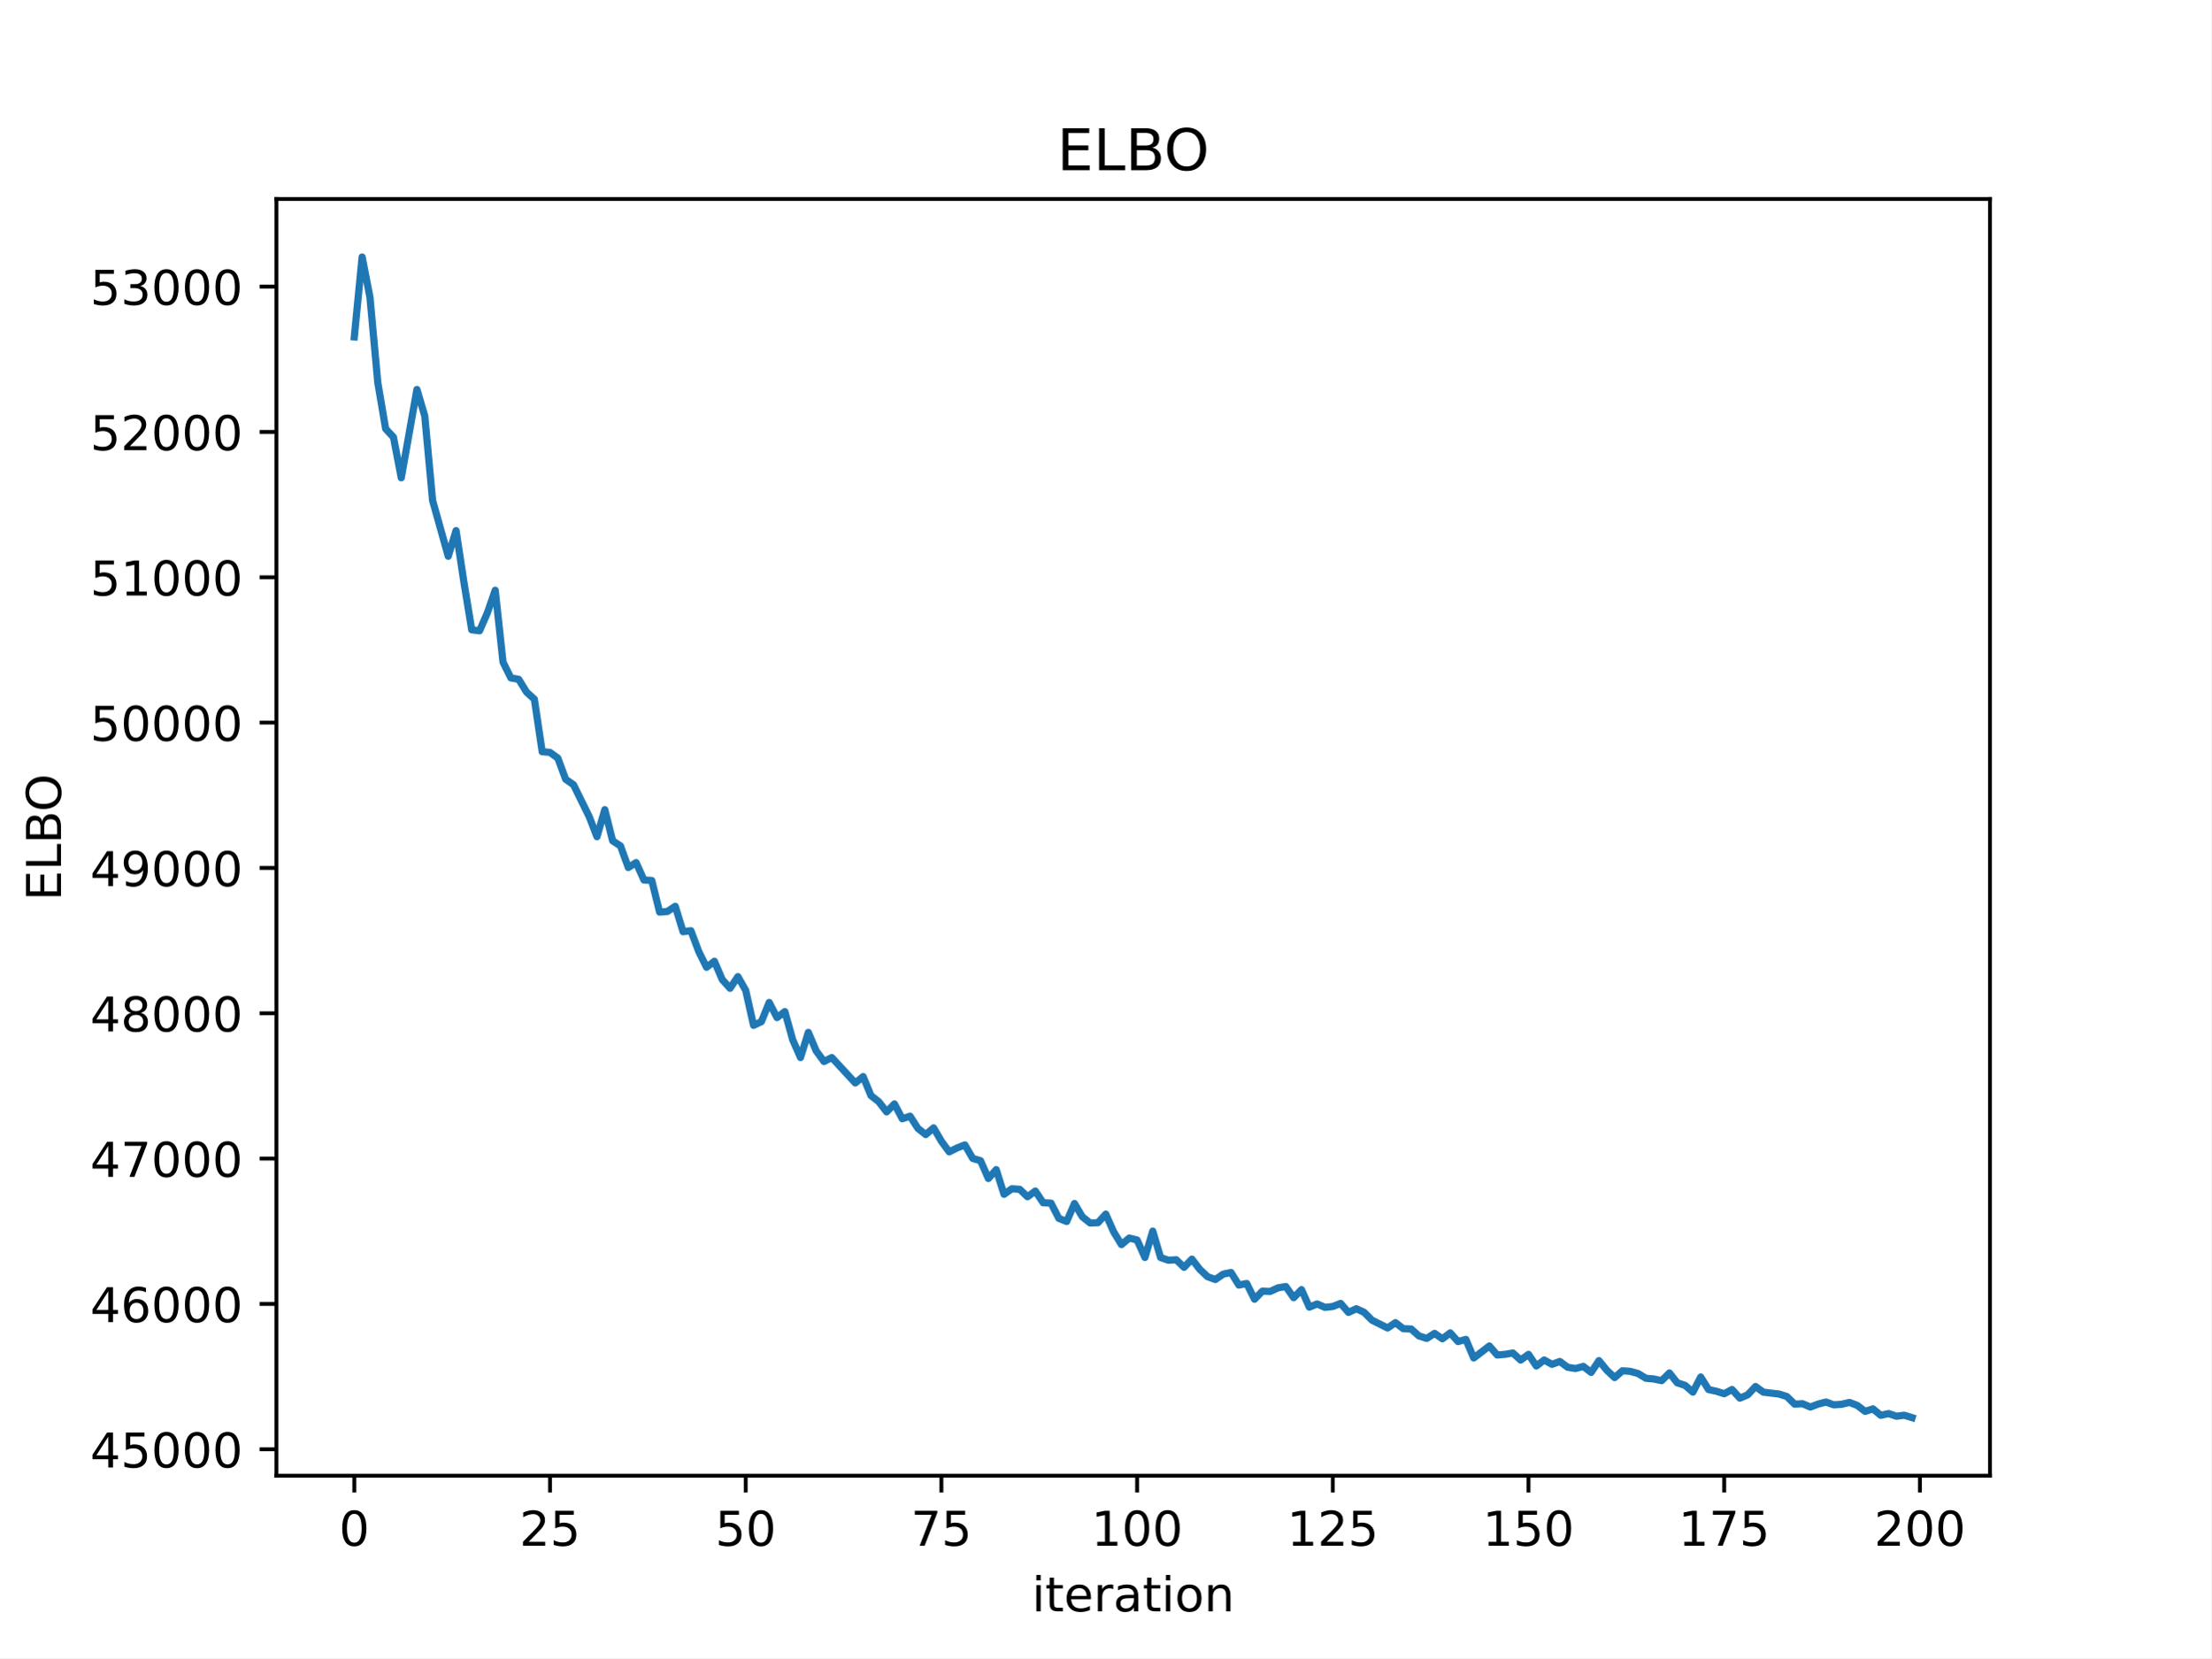
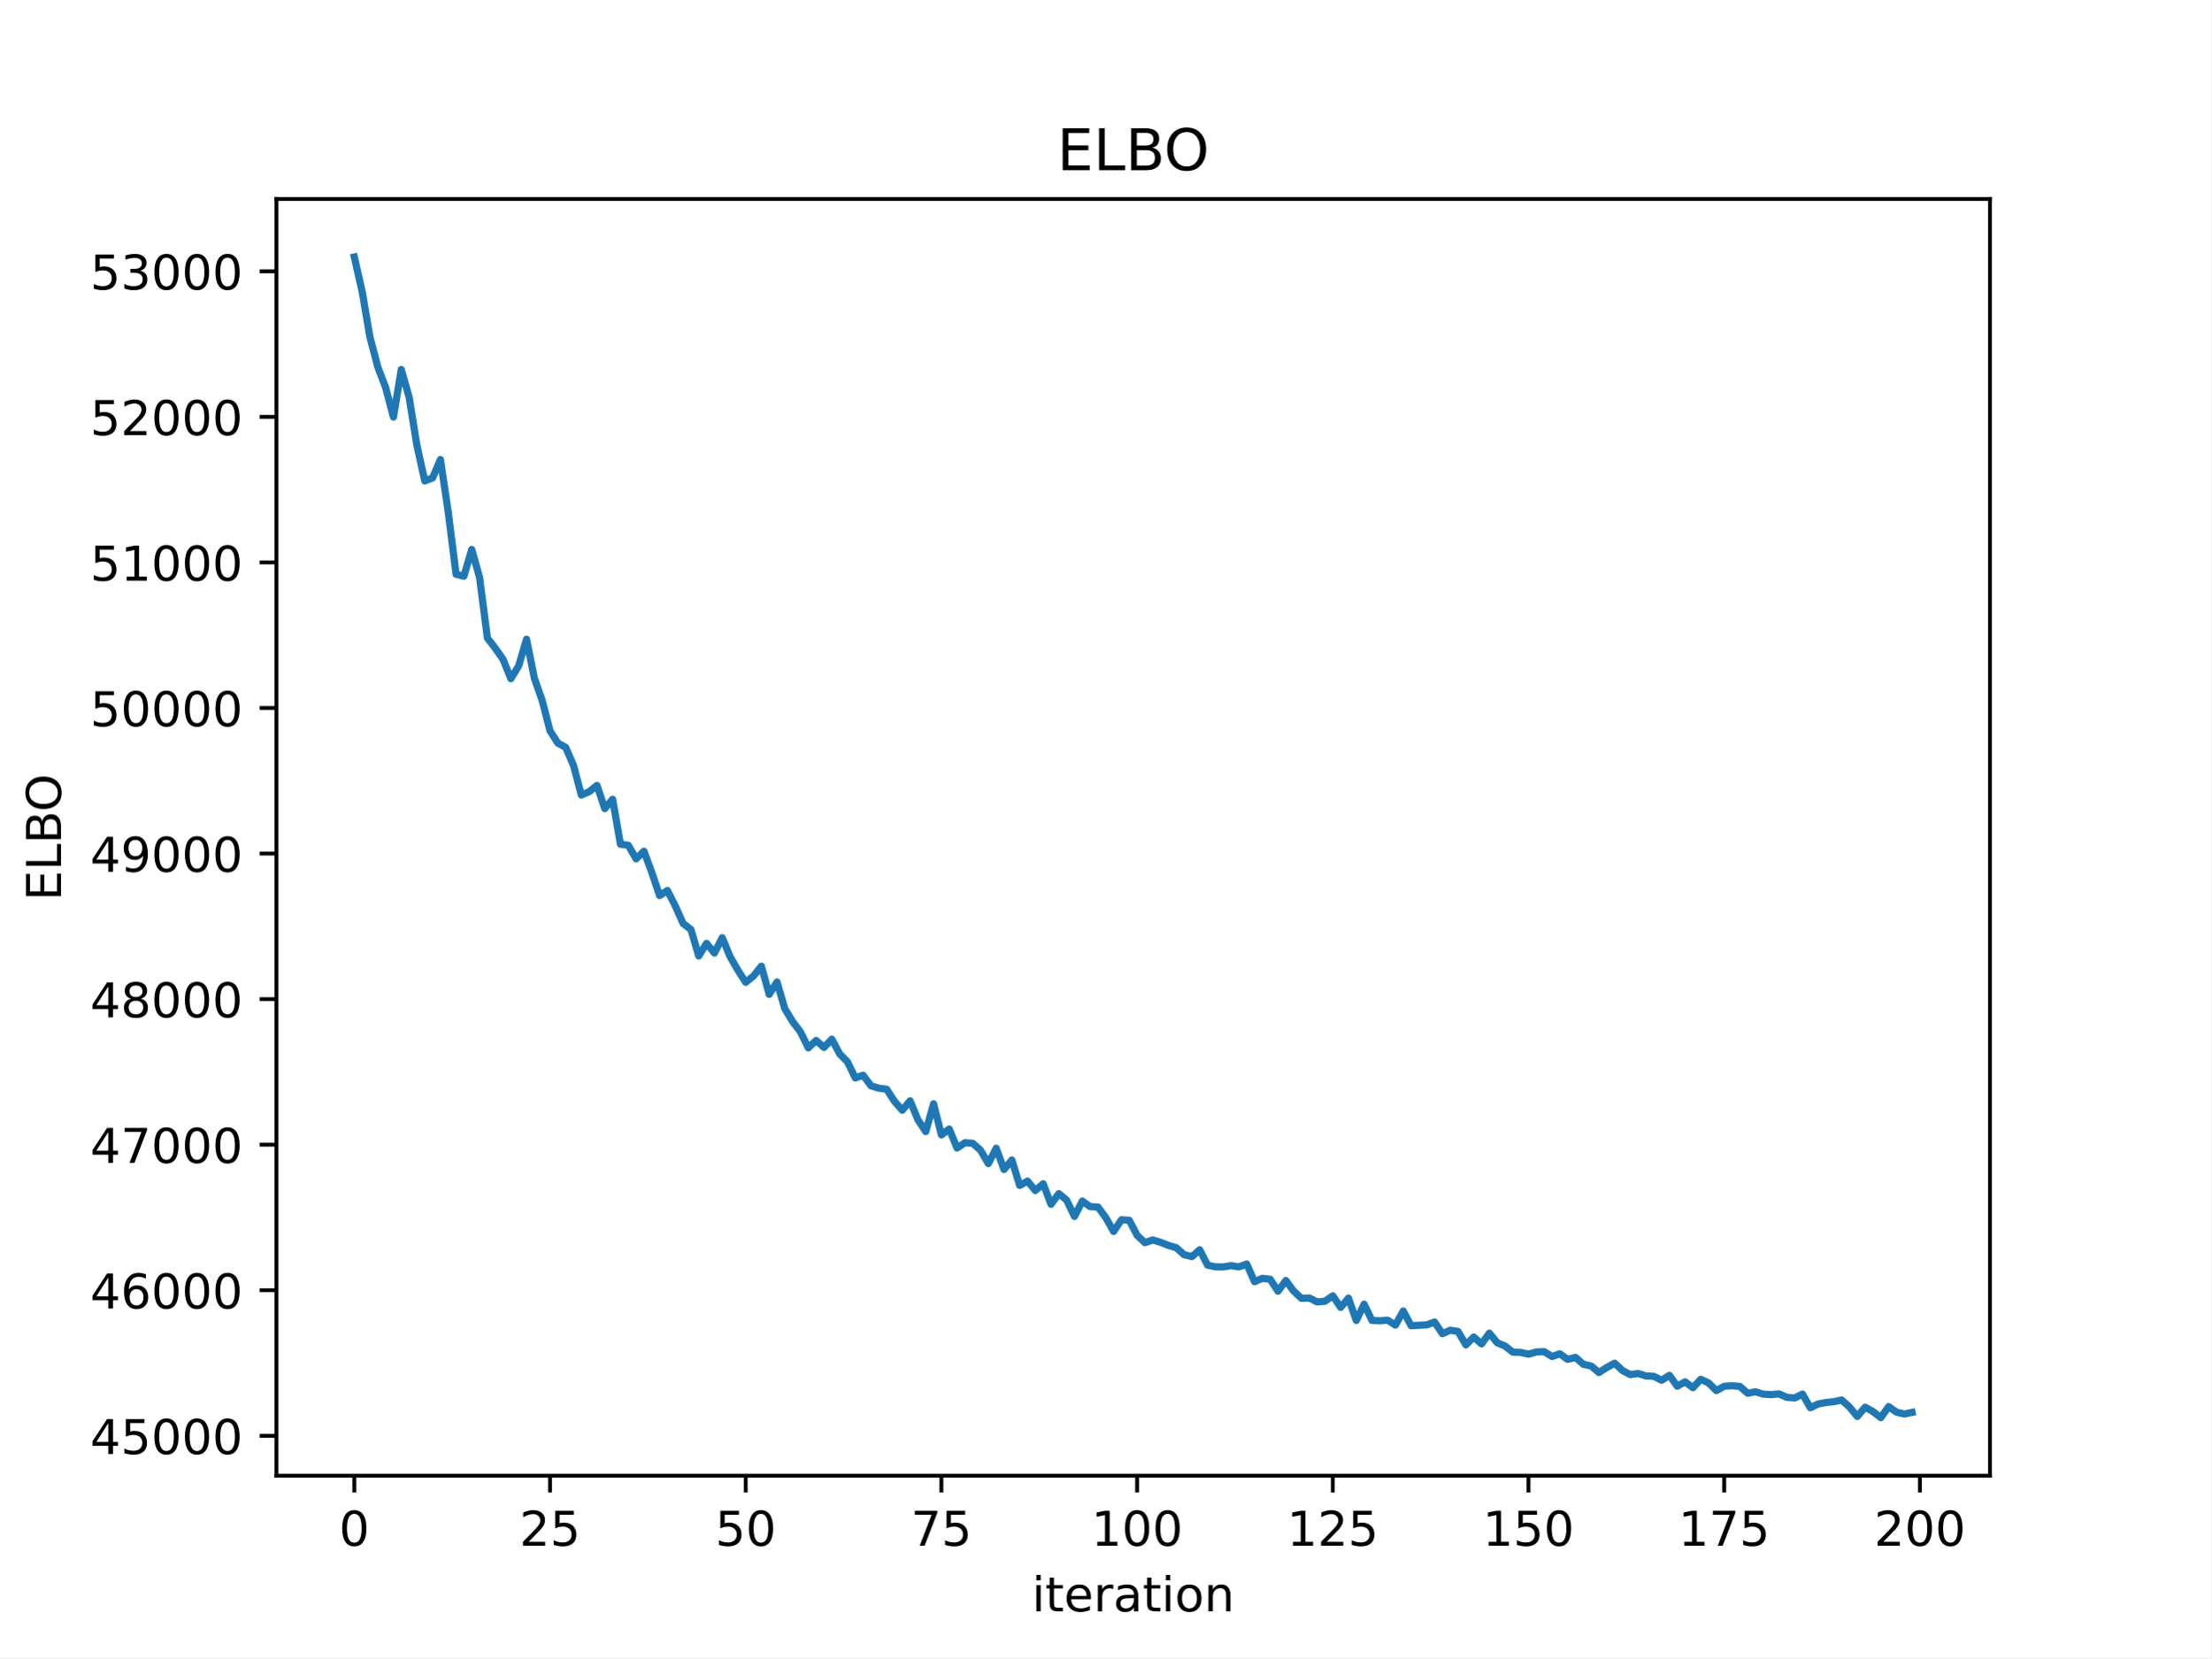
<svg xmlns="http://www.w3.org/2000/svg" xmlns:xlink="http://www.w3.org/1999/xlink" width="460.8pt" height="345.6pt" viewBox="0 0 460.8 345.6" version="1.1">
  <defs>
    <style type="text/css">*{stroke-linejoin: round; stroke-linecap: butt}</style>
  </defs>
  <g id="figure_1">
    <g id="patch_1">
      <path d="M 0 345.6  L 460.8 345.6  L 460.8 0  L 0 0  z " style="fill: #ffffff" />
    </g>
    <g id="axes_1">
      <g id="patch_2">
        <path d="M 57.6 307.584  L 414.72 307.584  L 414.72 41.472  L 57.6 41.472  z " style="fill: #ffffff" />
      </g>
      <g id="matplotlib.axis_1">
        <g id="xtick_1">
          <g id="line2d_1">
            <defs>
-               <path id="m386b930ff2" d="M 0 0  L 0 3.5  " style="stroke: #000000; stroke-width: 0.8" />
+               <path id="m0439c32e35" d="M 0 0  L 0 3.5  " style="stroke: #000000; stroke-width: 0.8" />
            </defs>
            <g>
-               <use xlink:href="#m386b930ff2" x="73.833" y="307.584" style="stroke: #000000; stroke-width: 0.8" />
+               <use xlink:href="#m0439c32e35" x="73.833" y="307.584" style="stroke: #000000; stroke-width: 0.8" />
            </g>
          </g>
          <g id="text_1">
            <g transform="translate(70.65148 322.1824) scale(0.1 -0.1)">
              <defs>
                <path id="DejaVuSans-30" d="M 2034 4250  Q 1547 4250 1301 3770  Q 1056 3291 1056 2328  Q 1056 1369 1301 889  Q 1547 409 2034 409  Q 2525 409 2770 889  Q 3016 1369 3016 2328  Q 3016 3291 2770 3770  Q 2525 4250 2034 4250  z M 2034 4750  Q 2819 4750 3233 4129  Q 3647 3509 3647 2328  Q 3647 1150 3233 529  Q 2819 -91 2034 -91  Q 1250 -91 836 529  Q 422 1150 422 2328  Q 422 3509 836 4129  Q 1250 4750 2034 4750  z " transform="scale(0.015625)" />
              </defs>
              <use xlink:href="#DejaVuSans-30" />
            </g>
          </g>
        </g>
        <g id="xtick_2">
          <g id="line2d_2">
            <g>
-               <use xlink:href="#m386b930ff2" x="114.618" y="307.584" style="stroke: #000000; stroke-width: 0.8" />
+               <use xlink:href="#m0439c32e35" x="114.618" y="307.584" style="stroke: #000000; stroke-width: 0.8" />
            </g>
          </g>
          <g id="text_2">
            <g transform="translate(108.256 322.1824) scale(0.1 -0.1)">
              <defs>
                <path id="DejaVuSans-32" d="M 1228 531  L 3431 531  L 3431 0  L 469 0  L 469 531  Q 828 903 1448 1529  Q 2069 2156 2228 2338  Q 2531 2678 2651 2914  Q 2772 3150 2772 3378  Q 2772 3750 2511 3984  Q 2250 4219 1831 4219  Q 1534 4219 1204 4116  Q 875 4013 500 3803  L 500 4441  Q 881 4594 1212 4672  Q 1544 4750 1819 4750  Q 2544 4750 2975 4387  Q 3406 4025 3406 3419  Q 3406 3131 3298 2873  Q 3191 2616 2906 2266  Q 2828 2175 2409 1742  Q 1991 1309 1228 531  z " transform="scale(0.015625)" />
                <path id="DejaVuSans-35" d="M 691 4666  L 3169 4666  L 3169 4134  L 1269 4134  L 1269 2991  Q 1406 3038 1543 3061  Q 1681 3084 1819 3084  Q 2600 3084 3056 2656  Q 3513 2228 3513 1497  Q 3513 744 3044 326  Q 2575 -91 1722 -91  Q 1428 -91 1123 -41  Q 819 9 494 109  L 494 744  Q 775 591 1075 516  Q 1375 441 1709 441  Q 2250 441 2565 725  Q 2881 1009 2881 1497  Q 2881 1984 2565 2268  Q 2250 2553 1709 2553  Q 1456 2553 1204 2497  Q 953 2441 691 2322  L 691 4666  z " transform="scale(0.015625)" />
              </defs>
              <use xlink:href="#DejaVuSans-32" />
              <use xlink:href="#DejaVuSans-35" transform="translate(63.62305 0)" />
            </g>
          </g>
        </g>
        <g id="xtick_3">
          <g id="line2d_3">
            <g>
-               <use xlink:href="#m386b930ff2" x="155.404" y="307.584" style="stroke: #000000; stroke-width: 0.8" />
+               <use xlink:href="#m0439c32e35" x="155.404" y="307.584" style="stroke: #000000; stroke-width: 0.8" />
            </g>
          </g>
          <g id="text_3">
            <g transform="translate(149.0417 322.1824) scale(0.1 -0.1)">
              <use xlink:href="#DejaVuSans-35" />
              <use xlink:href="#DejaVuSans-30" transform="translate(63.62305 0)" />
            </g>
          </g>
        </g>
        <g id="xtick_4">
          <g id="line2d_4">
            <g>
-               <use xlink:href="#m386b930ff2" x="196.19" y="307.584" style="stroke: #000000; stroke-width: 0.8" />
+               <use xlink:href="#m0439c32e35" x="196.19" y="307.584" style="stroke: #000000; stroke-width: 0.8" />
            </g>
          </g>
          <g id="text_4">
            <g transform="translate(189.8275 322.1824) scale(0.1 -0.1)">
              <defs>
                <path id="DejaVuSans-37" d="M 525 4666  L 3525 4666  L 3525 4397  L 1831 0  L 1172 0  L 2766 4134  L 525 4134  L 525 4666  z " transform="scale(0.015625)" />
              </defs>
              <use xlink:href="#DejaVuSans-37" />
              <use xlink:href="#DejaVuSans-35" transform="translate(63.62305 0)" />
            </g>
          </g>
        </g>
        <g id="xtick_5">
          <g id="line2d_5">
            <g>
-               <use xlink:href="#m386b930ff2" x="236.976" y="307.584" style="stroke: #000000; stroke-width: 0.8" />
+               <use xlink:href="#m0439c32e35" x="236.976" y="307.584" style="stroke: #000000; stroke-width: 0.8" />
            </g>
          </g>
          <g id="text_5">
            <g transform="translate(227.432 322.1824) scale(0.1 -0.1)">
              <defs>
                <path id="DejaVuSans-31" d="M 794 531  L 1825 531  L 1825 4091  L 703 3866  L 703 4441  L 1819 4666  L 2450 4666  L 2450 531  L 3481 531  L 3481 0  L 794 0  L 794 531  z " transform="scale(0.015625)" />
              </defs>
              <use xlink:href="#DejaVuSans-31" />
              <use xlink:href="#DejaVuSans-30" transform="translate(63.62305 0)" />
              <use xlink:href="#DejaVuSans-30" transform="translate(127.2461 0)" />
            </g>
          </g>
        </g>
        <g id="xtick_6">
          <g id="line2d_6">
            <g>
-               <use xlink:href="#m386b930ff2" x="277.761" y="307.584" style="stroke: #000000; stroke-width: 0.8" />
+               <use xlink:href="#m0439c32e35" x="277.761" y="307.584" style="stroke: #000000; stroke-width: 0.8" />
            </g>
          </g>
          <g id="text_6">
            <g transform="translate(268.2177 322.1824) scale(0.1 -0.1)">
              <use xlink:href="#DejaVuSans-31" />
              <use xlink:href="#DejaVuSans-32" transform="translate(63.62305 0)" />
              <use xlink:href="#DejaVuSans-35" transform="translate(127.2461 0)" />
            </g>
          </g>
        </g>
        <g id="xtick_7">
          <g id="line2d_7">
            <g>
-               <use xlink:href="#m386b930ff2" x="318.547" y="307.584" style="stroke: #000000; stroke-width: 0.8" />
+               <use xlink:href="#m0439c32e35" x="318.547" y="307.584" style="stroke: #000000; stroke-width: 0.8" />
            </g>
          </g>
          <g id="text_7">
            <g transform="translate(309.0035 322.1824) scale(0.1 -0.1)">
              <use xlink:href="#DejaVuSans-31" />
              <use xlink:href="#DejaVuSans-35" transform="translate(63.62305 0)" />
              <use xlink:href="#DejaVuSans-30" transform="translate(127.2461 0)" />
            </g>
          </g>
        </g>
        <g id="xtick_8">
          <g id="line2d_8">
            <g>
-               <use xlink:href="#m386b930ff2" x="359.333" y="307.584" style="stroke: #000000; stroke-width: 0.8" />
+               <use xlink:href="#m0439c32e35" x="359.333" y="307.584" style="stroke: #000000; stroke-width: 0.8" />
            </g>
          </g>
          <g id="text_8">
            <g transform="translate(349.7892 322.1824) scale(0.1 -0.1)">
              <use xlink:href="#DejaVuSans-31" />
              <use xlink:href="#DejaVuSans-37" transform="translate(63.62305 0)" />
              <use xlink:href="#DejaVuSans-35" transform="translate(127.2461 0)" />
            </g>
          </g>
        </g>
        <g id="xtick_9">
          <g id="line2d_9">
            <g>
-               <use xlink:href="#m386b930ff2" x="400.119" y="307.584" style="stroke: #000000; stroke-width: 0.8" />
+               <use xlink:href="#m0439c32e35" x="400.119" y="307.584" style="stroke: #000000; stroke-width: 0.8" />
            </g>
          </g>
          <g id="text_9">
            <g transform="translate(390.575 322.1824) scale(0.1 -0.1)">
              <use xlink:href="#DejaVuSans-32" />
              <use xlink:href="#DejaVuSans-30" transform="translate(63.62305 0)" />
              <use xlink:href="#DejaVuSans-30" transform="translate(127.2461 0)" />
            </g>
          </g>
        </g>
        <g id="text_10">
          <g transform="translate(215.0373 335.8606) scale(0.1 -0.1)">
            <defs>
              <path id="DejaVuSans-69" d="M 603 3500  L 1178 3500  L 1178 0  L 603 0  L 603 3500  z M 603 4863  L 1178 4863  L 1178 4134  L 603 4134  L 603 4863  z " transform="scale(0.015625)" />
              <path id="DejaVuSans-74" d="M 1172 4494  L 1172 3500  L 2356 3500  L 2356 3053  L 1172 3053  L 1172 1153  Q 1172 725 1289 603  Q 1406 481 1766 481  L 2356 481  L 2356 0  L 1766 0  Q 1100 0 847 248  Q 594 497 594 1153  L 594 3053  L 172 3053  L 172 3500  L 594 3500  L 594 4494  L 1172 4494  z " transform="scale(0.015625)" />
              <path id="DejaVuSans-65" d="M 3597 1894  L 3597 1613  L 953 1613  Q 991 1019 1311 708  Q 1631 397 2203 397  Q 2534 397 2845 478  Q 3156 559 3463 722  L 3463 178  Q 3153 47 2828 -22  Q 2503 -91 2169 -91  Q 1331 -91 842 396  Q 353 884 353 1716  Q 353 2575 817 3079  Q 1281 3584 2069 3584  Q 2775 3584 3186 3129  Q 3597 2675 3597 1894  z M 3022 2063  Q 3016 2534 2758 2815  Q 2500 3097 2075 3097  Q 1594 3097 1305 2825  Q 1016 2553 972 2059  L 3022 2063  z " transform="scale(0.015625)" />
              <path id="DejaVuSans-72" d="M 2631 2963  Q 2534 3019 2420 3045  Q 2306 3072 2169 3072  Q 1681 3072 1420 2755  Q 1159 2438 1159 1844  L 1159 0  L 581 0  L 581 3500  L 1159 3500  L 1159 2956  Q 1341 3275 1631 3429  Q 1922 3584 2338 3584  Q 2397 3584 2469 3576  Q 2541 3569 2628 3553  L 2631 2963  z " transform="scale(0.015625)" />
              <path id="DejaVuSans-61" d="M 2194 1759  Q 1497 1759 1228 1600  Q 959 1441 959 1056  Q 959 750 1161 570  Q 1363 391 1709 391  Q 2188 391 2477 730  Q 2766 1069 2766 1631  L 2766 1759  L 2194 1759  z M 3341 1997  L 3341 0  L 2766 0  L 2766 531  Q 2569 213 2275 61  Q 1981 -91 1556 -91  Q 1019 -91 701 211  Q 384 513 384 1019  Q 384 1609 779 1909  Q 1175 2209 1959 2209  L 2766 2209  L 2766 2266  Q 2766 2663 2505 2880  Q 2244 3097 1772 3097  Q 1472 3097 1187 3025  Q 903 2953 641 2809  L 641 3341  Q 956 3463 1253 3523  Q 1550 3584 1831 3584  Q 2591 3584 2966 3190  Q 3341 2797 3341 1997  z " transform="scale(0.015625)" />
              <path id="DejaVuSans-6f" d="M 1959 3097  Q 1497 3097 1228 2736  Q 959 2375 959 1747  Q 959 1119 1226 758  Q 1494 397 1959 397  Q 2419 397 2687 759  Q 2956 1122 2956 1747  Q 2956 2369 2687 2733  Q 2419 3097 1959 3097  z M 1959 3584  Q 2709 3584 3137 3096  Q 3566 2609 3566 1747  Q 3566 888 3137 398  Q 2709 -91 1959 -91  Q 1206 -91 779 398  Q 353 888 353 1747  Q 353 2609 779 3096  Q 1206 3584 1959 3584  z " transform="scale(0.015625)" />
              <path id="DejaVuSans-6e" d="M 3513 2113  L 3513 0  L 2938 0  L 2938 2094  Q 2938 2591 2744 2837  Q 2550 3084 2163 3084  Q 1697 3084 1428 2787  Q 1159 2491 1159 1978  L 1159 0  L 581 0  L 581 3500  L 1159 3500  L 1159 2956  Q 1366 3272 1645 3428  Q 1925 3584 2291 3584  Q 2894 3584 3203 3211  Q 3513 2838 3513 2113  z " transform="scale(0.015625)" />
            </defs>
            <use xlink:href="#DejaVuSans-69" />
            <use xlink:href="#DejaVuSans-74" transform="translate(27.7832 0)" />
            <use xlink:href="#DejaVuSans-65" transform="translate(66.99219 0)" />
            <use xlink:href="#DejaVuSans-72" transform="translate(128.5156 0)" />
            <use xlink:href="#DejaVuSans-61" transform="translate(169.6289 0)" />
            <use xlink:href="#DejaVuSans-74" transform="translate(230.9082 0)" />
            <use xlink:href="#DejaVuSans-69" transform="translate(270.1172 0)" />
            <use xlink:href="#DejaVuSans-6f" transform="translate(297.9004 0)" />
            <use xlink:href="#DejaVuSans-6e" transform="translate(359.082 0)" />
          </g>
        </g>
      </g>
      <g id="matplotlib.axis_2">
        <g id="ytick_1">
          <g id="line2d_10">
            <defs>
-               <path id="md1a19919a3" d="M 0 0  L -3.5 0  " style="stroke: #000000; stroke-width: 0.8" />
+               <path id="m9c43347d79" d="M 0 0  L -3.5 0  " style="stroke: #000000; stroke-width: 0.8" />
            </defs>
            <g>
-               <use xlink:href="#md1a19919a3" x="57.6" y="302.076" style="stroke: #000000; stroke-width: 0.8" />
+               <use xlink:href="#m9c43347d79" x="57.6" y="299.274" style="stroke: #000000; stroke-width: 0.8" />
            </g>
          </g>
          <g id="text_11">
-             <g transform="translate(18.7875 305.8755) scale(0.1 -0.1)">
+             <g transform="translate(18.7875 303.0732) scale(0.1 -0.1)">
              <defs>
                <path id="DejaVuSans-34" d="M 2419 4116  L 825 1625  L 2419 1625  L 2419 4116  z M 2253 4666  L 3047 4666  L 3047 1625  L 3713 1625  L 3713 1100  L 3047 1100  L 3047 0  L 2419 0  L 2419 1100  L 313 1100  L 313 1709  L 2253 4666  z " transform="scale(0.015625)" />
              </defs>
              <use xlink:href="#DejaVuSans-34" />
              <use xlink:href="#DejaVuSans-35" transform="translate(63.62305 0)" />
              <use xlink:href="#DejaVuSans-30" transform="translate(127.2461 0)" />
              <use xlink:href="#DejaVuSans-30" transform="translate(190.8691 0)" />
              <use xlink:href="#DejaVuSans-30" transform="translate(254.4922 0)" />
            </g>
          </g>
        </g>
        <g id="ytick_2">
          <g id="line2d_11">
            <g>
-               <use xlink:href="#md1a19919a3" x="57.6" y="271.783" style="stroke: #000000; stroke-width: 0.8" />
+               <use xlink:href="#m9c43347d79" x="57.6" y="268.932" style="stroke: #000000; stroke-width: 0.8" />
            </g>
          </g>
          <g id="text_12">
-             <g transform="translate(18.7875 275.5823) scale(0.1 -0.1)">
+             <g transform="translate(18.7875 272.7313) scale(0.1 -0.1)">
              <defs>
                <path id="DejaVuSans-36" d="M 2113 2584  Q 1688 2584 1439 2293  Q 1191 2003 1191 1497  Q 1191 994 1439 701  Q 1688 409 2113 409  Q 2538 409 2786 701  Q 3034 994 3034 1497  Q 3034 2003 2786 2293  Q 2538 2584 2113 2584  z M 3366 4563  L 3366 3988  Q 3128 4100 2886 4159  Q 2644 4219 2406 4219  Q 1781 4219 1451 3797  Q 1122 3375 1075 2522  Q 1259 2794 1537 2939  Q 1816 3084 2150 3084  Q 2853 3084 3261 2657  Q 3669 2231 3669 1497  Q 3669 778 3244 343  Q 2819 -91 2113 -91  Q 1303 -91 875 529  Q 447 1150 447 2328  Q 447 3434 972 4092  Q 1497 4750 2381 4750  Q 2619 4750 2861 4703  Q 3103 4656 3366 4563  z " transform="scale(0.015625)" />
              </defs>
              <use xlink:href="#DejaVuSans-34" />
              <use xlink:href="#DejaVuSans-36" transform="translate(63.62305 0)" />
              <use xlink:href="#DejaVuSans-30" transform="translate(127.2461 0)" />
              <use xlink:href="#DejaVuSans-30" transform="translate(190.8691 0)" />
              <use xlink:href="#DejaVuSans-30" transform="translate(254.4922 0)" />
            </g>
          </g>
        </g>
        <g id="ytick_3">
          <g id="line2d_12">
            <g>
-               <use xlink:href="#md1a19919a3" x="57.6" y="241.49" style="stroke: #000000; stroke-width: 0.8" />
+               <use xlink:href="#m9c43347d79" x="57.6" y="238.59" style="stroke: #000000; stroke-width: 0.8" />
            </g>
          </g>
          <g id="text_13">
-             <g transform="translate(18.7875 245.2892) scale(0.1 -0.1)">
+             <g transform="translate(18.7875 242.3895) scale(0.1 -0.1)">
              <use xlink:href="#DejaVuSans-34" />
              <use xlink:href="#DejaVuSans-37" transform="translate(63.62305 0)" />
              <use xlink:href="#DejaVuSans-30" transform="translate(127.2461 0)" />
              <use xlink:href="#DejaVuSans-30" transform="translate(190.8691 0)" />
              <use xlink:href="#DejaVuSans-30" transform="translate(254.4922 0)" />
            </g>
          </g>
        </g>
        <g id="ytick_4">
          <g id="line2d_13">
            <g>
-               <use xlink:href="#md1a19919a3" x="57.6" y="211.197" style="stroke: #000000; stroke-width: 0.8" />
+               <use xlink:href="#m9c43347d79" x="57.6" y="208.248" style="stroke: #000000; stroke-width: 0.8" />
            </g>
          </g>
          <g id="text_14">
-             <g transform="translate(18.7875 214.996) scale(0.1 -0.1)">
+             <g transform="translate(18.7875 212.0476) scale(0.1 -0.1)">
              <defs>
                <path id="DejaVuSans-38" d="M 2034 2216  Q 1584 2216 1326 1975  Q 1069 1734 1069 1313  Q 1069 891 1326 650  Q 1584 409 2034 409  Q 2484 409 2743 651  Q 3003 894 3003 1313  Q 3003 1734 2745 1975  Q 2488 2216 2034 2216  z M 1403 2484  Q 997 2584 770 2862  Q 544 3141 544 3541  Q 544 4100 942 4425  Q 1341 4750 2034 4750  Q 2731 4750 3128 4425  Q 3525 4100 3525 3541  Q 3525 3141 3298 2862  Q 3072 2584 2669 2484  Q 3125 2378 3379 2068  Q 3634 1759 3634 1313  Q 3634 634 3220 271  Q 2806 -91 2034 -91  Q 1263 -91 848 271  Q 434 634 434 1313  Q 434 1759 690 2068  Q 947 2378 1403 2484  z M 1172 3481  Q 1172 3119 1398 2916  Q 1625 2713 2034 2713  Q 2441 2713 2670 2916  Q 2900 3119 2900 3481  Q 2900 3844 2670 4047  Q 2441 4250 2034 4250  Q 1625 4250 1398 4047  Q 1172 3844 1172 3481  z " transform="scale(0.015625)" />
              </defs>
              <use xlink:href="#DejaVuSans-34" />
              <use xlink:href="#DejaVuSans-38" transform="translate(63.62305 0)" />
              <use xlink:href="#DejaVuSans-30" transform="translate(127.2461 0)" />
              <use xlink:href="#DejaVuSans-30" transform="translate(190.8691 0)" />
              <use xlink:href="#DejaVuSans-30" transform="translate(254.4922 0)" />
            </g>
          </g>
        </g>
        <g id="ytick_5">
          <g id="line2d_14">
            <g>
-               <use xlink:href="#md1a19919a3" x="57.6" y="180.904" style="stroke: #000000; stroke-width: 0.8" />
+               <use xlink:href="#m9c43347d79" x="57.6" y="177.907" style="stroke: #000000; stroke-width: 0.8" />
            </g>
          </g>
          <g id="text_15">
-             <g transform="translate(18.7875 184.7028) scale(0.1 -0.1)">
+             <g transform="translate(18.7875 181.7058) scale(0.1 -0.1)">
              <defs>
                <path id="DejaVuSans-39" d="M 703 97  L 703 672  Q 941 559 1184 500  Q 1428 441 1663 441  Q 2288 441 2617 861  Q 2947 1281 2994 2138  Q 2813 1869 2534 1725  Q 2256 1581 1919 1581  Q 1219 1581 811 2004  Q 403 2428 403 3163  Q 403 3881 828 4315  Q 1253 4750 1959 4750  Q 2769 4750 3195 4129  Q 3622 3509 3622 2328  Q 3622 1225 3098 567  Q 2575 -91 1691 -91  Q 1453 -91 1209 -44  Q 966 3 703 97  z M 1959 2075  Q 2384 2075 2632 2365  Q 2881 2656 2881 3163  Q 2881 3666 2632 3958  Q 2384 4250 1959 4250  Q 1534 4250 1286 3958  Q 1038 3666 1038 3163  Q 1038 2656 1286 2365  Q 1534 2075 1959 2075  z " transform="scale(0.015625)" />
              </defs>
              <use xlink:href="#DejaVuSans-34" />
              <use xlink:href="#DejaVuSans-39" transform="translate(63.62305 0)" />
              <use xlink:href="#DejaVuSans-30" transform="translate(127.2461 0)" />
              <use xlink:href="#DejaVuSans-30" transform="translate(190.8691 0)" />
              <use xlink:href="#DejaVuSans-30" transform="translate(254.4922 0)" />
            </g>
          </g>
        </g>
        <g id="ytick_6">
          <g id="line2d_15">
            <g>
-               <use xlink:href="#md1a19919a3" x="57.6" y="150.61" style="stroke: #000000; stroke-width: 0.8" />
+               <use xlink:href="#m9c43347d79" x="57.6" y="147.565" style="stroke: #000000; stroke-width: 0.8" />
            </g>
          </g>
          <g id="text_16">
-             <g transform="translate(18.7875 154.4096) scale(0.1 -0.1)">
+             <g transform="translate(18.7875 151.3639) scale(0.1 -0.1)">
              <use xlink:href="#DejaVuSans-35" />
              <use xlink:href="#DejaVuSans-30" transform="translate(63.62305 0)" />
              <use xlink:href="#DejaVuSans-30" transform="translate(127.2461 0)" />
              <use xlink:href="#DejaVuSans-30" transform="translate(190.8691 0)" />
              <use xlink:href="#DejaVuSans-30" transform="translate(254.4922 0)" />
            </g>
          </g>
        </g>
        <g id="ytick_7">
          <g id="line2d_16">
            <g>
-               <use xlink:href="#md1a19919a3" x="57.6" y="120.317" style="stroke: #000000; stroke-width: 0.8" />
+               <use xlink:href="#m9c43347d79" x="57.6" y="117.223" style="stroke: #000000; stroke-width: 0.8" />
            </g>
          </g>
          <g id="text_17">
-             <g transform="translate(18.7875 124.1165) scale(0.1 -0.1)">
+             <g transform="translate(18.7875 121.0221) scale(0.1 -0.1)">
              <use xlink:href="#DejaVuSans-35" />
              <use xlink:href="#DejaVuSans-31" transform="translate(63.62305 0)" />
              <use xlink:href="#DejaVuSans-30" transform="translate(127.2461 0)" />
              <use xlink:href="#DejaVuSans-30" transform="translate(190.8691 0)" />
              <use xlink:href="#DejaVuSans-30" transform="translate(254.4922 0)" />
            </g>
          </g>
        </g>
        <g id="ytick_8">
          <g id="line2d_17">
            <g>
-               <use xlink:href="#md1a19919a3" x="57.6" y="90.024" style="stroke: #000000; stroke-width: 0.8" />
+               <use xlink:href="#m9c43347d79" x="57.6" y="86.881" style="stroke: #000000; stroke-width: 0.8" />
            </g>
          </g>
          <g id="text_18">
-             <g transform="translate(18.7875 93.82328) scale(0.1 -0.1)">
+             <g transform="translate(18.7875 90.68021) scale(0.1 -0.1)">
              <use xlink:href="#DejaVuSans-35" />
              <use xlink:href="#DejaVuSans-32" transform="translate(63.62305 0)" />
              <use xlink:href="#DejaVuSans-30" transform="translate(127.2461 0)" />
              <use xlink:href="#DejaVuSans-30" transform="translate(190.8691 0)" />
              <use xlink:href="#DejaVuSans-30" transform="translate(254.4922 0)" />
            </g>
          </g>
        </g>
        <g id="ytick_9">
          <g id="line2d_18">
            <g>
-               <use xlink:href="#md1a19919a3" x="57.6" y="59.731" style="stroke: #000000; stroke-width: 0.8" />
+               <use xlink:href="#m9c43347d79" x="57.6" y="56.539" style="stroke: #000000; stroke-width: 0.8" />
            </g>
          </g>
          <g id="text_19">
-             <g transform="translate(18.7875 63.5301) scale(0.1 -0.1)">
+             <g transform="translate(18.7875 60.33835) scale(0.1 -0.1)">
              <defs>
                <path id="DejaVuSans-33" d="M 2597 2516  Q 3050 2419 3304 2112  Q 3559 1806 3559 1356  Q 3559 666 3084 287  Q 2609 -91 1734 -91  Q 1441 -91 1130 -33  Q 819 25 488 141  L 488 750  Q 750 597 1062 519  Q 1375 441 1716 441  Q 2309 441 2620 675  Q 2931 909 2931 1356  Q 2931 1769 2642 2001  Q 2353 2234 1838 2234  L 1294 2234  L 1294 2753  L 1863 2753  Q 2328 2753 2575 2939  Q 2822 3125 2822 3475  Q 2822 3834 2567 4026  Q 2313 4219 1838 4219  Q 1578 4219 1281 4162  Q 984 4106 628 3988  L 628 4550  Q 988 4650 1302 4700  Q 1616 4750 1894 4750  Q 2613 4750 3031 4423  Q 3450 4097 3450 3541  Q 3450 3153 3228 2886  Q 3006 2619 2597 2516  z " transform="scale(0.015625)" />
              </defs>
              <use xlink:href="#DejaVuSans-35" />
              <use xlink:href="#DejaVuSans-33" transform="translate(63.62305 0)" />
              <use xlink:href="#DejaVuSans-30" transform="translate(127.2461 0)" />
              <use xlink:href="#DejaVuSans-30" transform="translate(190.8691 0)" />
              <use xlink:href="#DejaVuSans-30" transform="translate(254.4922 0)" />
            </g>
          </g>
        </g>
        <g id="text_20">
          <g transform="translate(12.70781 187.7522) rotate(-90) scale(0.1 -0.1)">
            <defs>
              <path id="DejaVuSans-45" d="M 628 4666  L 3578 4666  L 3578 4134  L 1259 4134  L 1259 2753  L 3481 2753  L 3481 2222  L 1259 2222  L 1259 531  L 3634 531  L 3634 0  L 628 0  L 628 4666  z " transform="scale(0.015625)" />
              <path id="DejaVuSans-4c" d="M 628 4666  L 1259 4666  L 1259 531  L 3531 531  L 3531 0  L 628 0  L 628 4666  z " transform="scale(0.015625)" />
              <path id="DejaVuSans-42" d="M 1259 2228  L 1259 519  L 2272 519  Q 2781 519 3026 730  Q 3272 941 3272 1375  Q 3272 1813 3026 2020  Q 2781 2228 2272 2228  L 1259 2228  z M 1259 4147  L 1259 2741  L 2194 2741  Q 2656 2741 2882 2914  Q 3109 3088 3109 3444  Q 3109 3797 2882 3972  Q 2656 4147 2194 4147  L 1259 4147  z M 628 4666  L 2241 4666  Q 2963 4666 3353 4366  Q 3744 4066 3744 3513  Q 3744 3084 3544 2831  Q 3344 2578 2956 2516  Q 3422 2416 3680 2098  Q 3938 1781 3938 1306  Q 3938 681 3513 340  Q 3088 0 2303 0  L 628 0  L 628 4666  z " transform="scale(0.015625)" />
              <path id="DejaVuSans-4f" d="M 2522 4238  Q 1834 4238 1429 3725  Q 1025 3213 1025 2328  Q 1025 1447 1429 934  Q 1834 422 2522 422  Q 3209 422 3611 934  Q 4013 1447 4013 2328  Q 4013 3213 3611 3725  Q 3209 4238 2522 4238  z M 2522 4750  Q 3503 4750 4090 4092  Q 4678 3434 4678 2328  Q 4678 1225 4090 567  Q 3503 -91 2522 -91  Q 1538 -91 948 565  Q 359 1222 359 2328  Q 359 3434 948 4092  Q 1538 4750 2522 4750  z " transform="scale(0.015625)" />
            </defs>
            <use xlink:href="#DejaVuSans-45" />
            <use xlink:href="#DejaVuSans-4c" transform="translate(63.18359 0)" />
            <use xlink:href="#DejaVuSans-42" transform="translate(118.8965 0)" />
            <use xlink:href="#DejaVuSans-4f" transform="translate(185.75 0)" />
          </g>
        </g>
      </g>
      <g id="line2d_19">
-         <path d="M 73.833 70.217  L 75.464 53.568  L 77.096 61.968  L 78.727 79.726  L 80.358 89.36  L 81.99 91.12  L 83.621 99.585  L 86.884 81.174  L 88.516 86.699  L 90.147 104.313  L 93.41 115.939  L 95.041 110.597  L 96.673 121.336  L 98.304 131.265  L 99.936 131.477  L 101.567 127.732  L 103.198 123.026  L 104.83 138.016  L 106.461 141.301  L 108.093 141.585  L 109.724 144.24  L 111.356 145.726  L 112.987 156.667  L 114.618 156.827  L 116.25 158.011  L 117.881 162.423  L 119.513 163.557  L 122.776 170.192  L 124.407 174.398  L 126.038 168.758  L 127.67 175.252  L 129.301 176.309  L 130.933 180.816  L 132.564 179.788  L 134.196 183.422  L 135.827 183.521  L 137.458 190.11  L 139.09 189.978  L 140.721 188.903  L 142.353 194.197  L 143.984 193.987  L 145.616 198.332  L 147.247 201.613  L 148.879 200.364  L 150.51 204.171  L 152.141 205.99  L 153.773 203.554  L 155.404 206.421  L 157.036 213.713  L 158.667 212.954  L 160.299 208.937  L 161.93 212.103  L 163.561 210.857  L 165.193 216.708  L 166.824 220.425  L 168.456 215.179  L 170.087 219.024  L 171.719 221.255  L 173.35 220.429  L 178.244 225.727  L 179.876 224.393  L 181.507 228.355  L 183.139 229.63  L 184.77 231.754  L 186.401 230.095  L 188.033 233.184  L 189.664 232.652  L 191.296 235.194  L 192.927 236.481  L 194.559 235.082  L 196.19 237.869  L 197.821 240.086  L 199.453 239.272  L 201.084 238.637  L 202.716 241.456  L 204.347 241.93  L 205.979 245.642  L 207.61 243.786  L 209.241 248.938  L 210.873 247.774  L 212.504 247.891  L 214.136 249.44  L 215.767 248.254  L 217.399 250.696  L 219.03 250.765  L 220.661 253.941  L 222.293 254.607  L 223.924 250.851  L 225.556 253.611  L 227.187 254.911  L 228.819 254.847  L 230.45 253.065  L 232.081 256.746  L 233.713 259.421  L 235.344 258.048  L 236.976 258.46  L 238.607 262.095  L 240.239 256.605  L 241.87 262.109  L 243.501 262.678  L 245.133 262.574  L 246.764 264.152  L 248.396 262.442  L 250.027 264.56  L 251.659 266.103  L 253.29 266.689  L 254.921 265.57  L 256.553 265.233  L 258.184 267.856  L 259.816 267.517  L 261.447 270.803  L 263.079 269.123  L 264.71 269.185  L 266.341 268.431  L 267.973 268.153  L 269.604 270.484  L 271.236 268.8  L 272.867 272.453  L 274.499 271.784  L 276.13 272.502  L 277.761 272.313  L 279.393 271.674  L 281.024 273.546  L 282.656 272.781  L 284.287 273.532  L 285.919 275.167  L 289.181 276.798  L 290.813 275.679  L 292.444 276.945  L 294.076 276.998  L 295.707 278.452  L 297.339 278.969  L 298.97 277.918  L 300.601 279.049  L 302.233 277.815  L 303.864 279.628  L 305.496 279.175  L 307.127 283.048  L 310.39 280.547  L 312.021 282.428  L 313.653 282.289  L 315.284 282.006  L 316.916 283.478  L 318.547 282.292  L 320.179 284.718  L 321.81 283.47  L 323.441 284.369  L 325.073 283.774  L 326.704 284.987  L 328.336 285.248  L 329.967 284.804  L 331.599 286.051  L 333.23 283.596  L 334.862 285.601  L 336.493 287.129  L 338.124 285.713  L 339.756 285.838  L 341.387 286.288  L 343.019 287.28  L 344.65 287.423  L 346.282 287.776  L 347.913 286.168  L 349.544 288.222  L 351.176 288.755  L 352.807 290.163  L 354.439 287.011  L 356.07 289.627  L 357.702 289.987  L 359.333 290.495  L 360.964 289.617  L 362.596 291.422  L 364.227 290.723  L 365.859 288.991  L 367.49 290.173  L 370.753 290.565  L 372.384 291.078  L 374.016 292.672  L 375.647 292.577  L 377.279 293.27  L 378.91 292.658  L 380.542 292.228  L 382.173 292.819  L 383.804 292.698  L 385.436 292.311  L 387.067 292.94  L 388.699 294.178  L 390.33 293.656  L 391.962 294.994  L 393.593 294.632  L 395.224 295.189  L 396.856 294.977  L 398.487 295.488  L 398.487 295.488  " clip-path="url(#p15924bce3d)" style="fill: none; stroke: #1f77b4; stroke-width: 1.5; stroke-linecap: square" />
+         <path d="M 73.833 53.568  L 75.464 60.748  L 77.096 70.297  L 78.727 76.468  L 80.358 80.759  L 81.99 86.935  L 83.621 77.014  L 85.253 82.782  L 86.884 92.852  L 88.516 100.241  L 90.147 99.611  L 91.778 95.771  L 93.41 106.729  L 95.041 119.691  L 96.673 120.096  L 98.304 114.519  L 99.936 120.359  L 101.567 132.975  L 103.198 135.093  L 104.83 137.425  L 106.461 141.464  L 108.093 138.78  L 109.724 133.234  L 111.356 141.353  L 112.987 146.004  L 114.618 152.316  L 116.25 154.872  L 117.881 155.775  L 119.513 159.525  L 121.144 165.709  L 122.776 165.013  L 124.407 163.701  L 126.038 168.546  L 127.67 166.588  L 129.301 175.968  L 130.933 176.176  L 132.564 179.011  L 134.196 177.424  L 135.827 181.831  L 137.458 186.669  L 139.09 185.611  L 140.721 188.818  L 142.353 192.476  L 143.984 193.729  L 145.616 199.257  L 147.247 196.624  L 148.879 198.65  L 150.51 195.438  L 152.141 199.386  L 153.773 202.205  L 155.404 204.747  L 157.036 203.423  L 158.667 201.383  L 160.299 207.265  L 161.93 204.672  L 163.561 210.273  L 165.193 212.947  L 166.824 215.084  L 168.456 218.411  L 170.087 216.859  L 171.719 218.326  L 173.35 216.597  L 174.981 219.662  L 176.613 221.317  L 178.244 224.681  L 179.876 224.112  L 181.507 226.315  L 183.139 226.816  L 184.77 227.021  L 186.401 229.535  L 188.033 231.418  L 189.664 229.435  L 191.296 233.386  L 192.927 235.859  L 194.559 230.072  L 196.19 236.546  L 197.821 235.33  L 199.453 239.282  L 201.084 238.188  L 202.716 238.299  L 204.347 239.743  L 205.979 242.541  L 207.61 239.325  L 209.241 243.759  L 210.873 241.781  L 212.504 247.086  L 214.136 246.175  L 215.767 248.151  L 217.399 246.737  L 219.03 251.016  L 220.661 248.789  L 222.293 250.152  L 223.924 253.545  L 225.556 250.34  L 227.187 251.506  L 228.819 251.591  L 230.45 253.792  L 232.081 256.685  L 233.713 254.231  L 235.344 254.352  L 236.976 257.479  L 238.607 259.019  L 240.239 258.448  L 241.87 258.943  L 243.501 259.592  L 245.133 260.059  L 246.764 261.513  L 248.396 261.918  L 250.027 260.491  L 251.659 263.697  L 253.29 264.048  L 254.921 264.072  L 256.553 263.799  L 258.184 264.064  L 259.816 263.462  L 261.447 267.149  L 263.079 266.443  L 264.71 266.636  L 266.341 269.133  L 267.973 266.903  L 269.604 269.107  L 271.236 270.619  L 272.867 270.545  L 274.499 271.355  L 276.13 271.216  L 277.761 270.084  L 279.393 272.511  L 281.024 270.567  L 282.656 275.235  L 284.287 271.835  L 285.919 275.221  L 287.55 275.294  L 289.181 275.164  L 290.813 276.194  L 292.444 273.258  L 294.076 276.319  L 297.339 276.147  L 298.97 275.554  L 300.601 277.978  L 302.233 277.258  L 303.864 277.523  L 305.496 280.316  L 307.127 278.678  L 308.759 280.114  L 310.39 277.869  L 312.021 279.872  L 313.653 280.552  L 315.284 281.842  L 316.916 281.885  L 318.547 282.26  L 320.179 281.785  L 321.81 281.725  L 323.441 282.742  L 325.073 282.172  L 326.704 283.338  L 328.336 282.924  L 329.967 284.361  L 331.599 284.724  L 333.23 286.074  L 334.862 285.033  L 336.493 284.127  L 338.124 285.652  L 339.756 286.521  L 341.387 286.277  L 343.019 286.788  L 344.65 286.869  L 346.282 287.689  L 347.913 286.665  L 349.544 288.926  L 351.176 288.017  L 352.807 289.244  L 354.439 287.491  L 356.07 288.248  L 357.702 289.848  L 359.333 288.946  L 360.964 288.839  L 362.596 288.976  L 364.227 290.394  L 365.859 290.094  L 367.49 290.593  L 369.122 290.682  L 370.753 290.532  L 372.384 291.255  L 374.016 291.385  L 375.647 290.567  L 377.279 293.422  L 378.91 292.639  L 380.542 292.329  L 382.173 292.158  L 383.804 291.806  L 385.436 293.26  L 387.067 295.236  L 388.699 293.306  L 390.33 294.205  L 391.962 295.488  L 393.593 293.182  L 395.224 294.336  L 396.856 294.725  L 398.487 294.389  L 398.487 294.389  " clip-path="url(#p09b90d0de5)" style="fill: none; stroke: #1f77b4; stroke-width: 1.5; stroke-linecap: square" />
      </g>
      <g id="patch_3">
        <path d="M 57.6 307.584  L 57.6 41.472  " style="fill: none; stroke: #000000; stroke-width: 0.8; stroke-linejoin: miter; stroke-linecap: square" />
      </g>
      <g id="patch_4">
        <path d="M 414.72 307.584  L 414.72 41.472  " style="fill: none; stroke: #000000; stroke-width: 0.8; stroke-linejoin: miter; stroke-linecap: square" />
      </g>
      <g id="patch_5">
        <path d="M 57.6 307.584  L 414.72 307.584  " style="fill: none; stroke: #000000; stroke-width: 0.8; stroke-linejoin: miter; stroke-linecap: square" />
      </g>
      <g id="patch_6">
        <path d="M 57.6 41.472  L 414.72 41.472  " style="fill: none; stroke: #000000; stroke-width: 0.8; stroke-linejoin: miter; stroke-linecap: square" />
      </g>
      <g id="text_21">
        <g transform="translate(220.2909 35.472) scale(0.12 -0.12)">
          <use xlink:href="#DejaVuSans-45" />
          <use xlink:href="#DejaVuSans-4c" transform="translate(63.18359 0)" />
          <use xlink:href="#DejaVuSans-42" transform="translate(118.8965 0)" />
          <use xlink:href="#DejaVuSans-4f" transform="translate(185.75 0)" />
        </g>
      </g>
    </g>
  </g>
  <defs>
-     <clipPath id="p15924bce3d">
+     <clipPath id="p09b90d0de5">
      <rect x="57.6" y="41.472" width="357.12" height="266.112" />
    </clipPath>
  </defs>
</svg>
